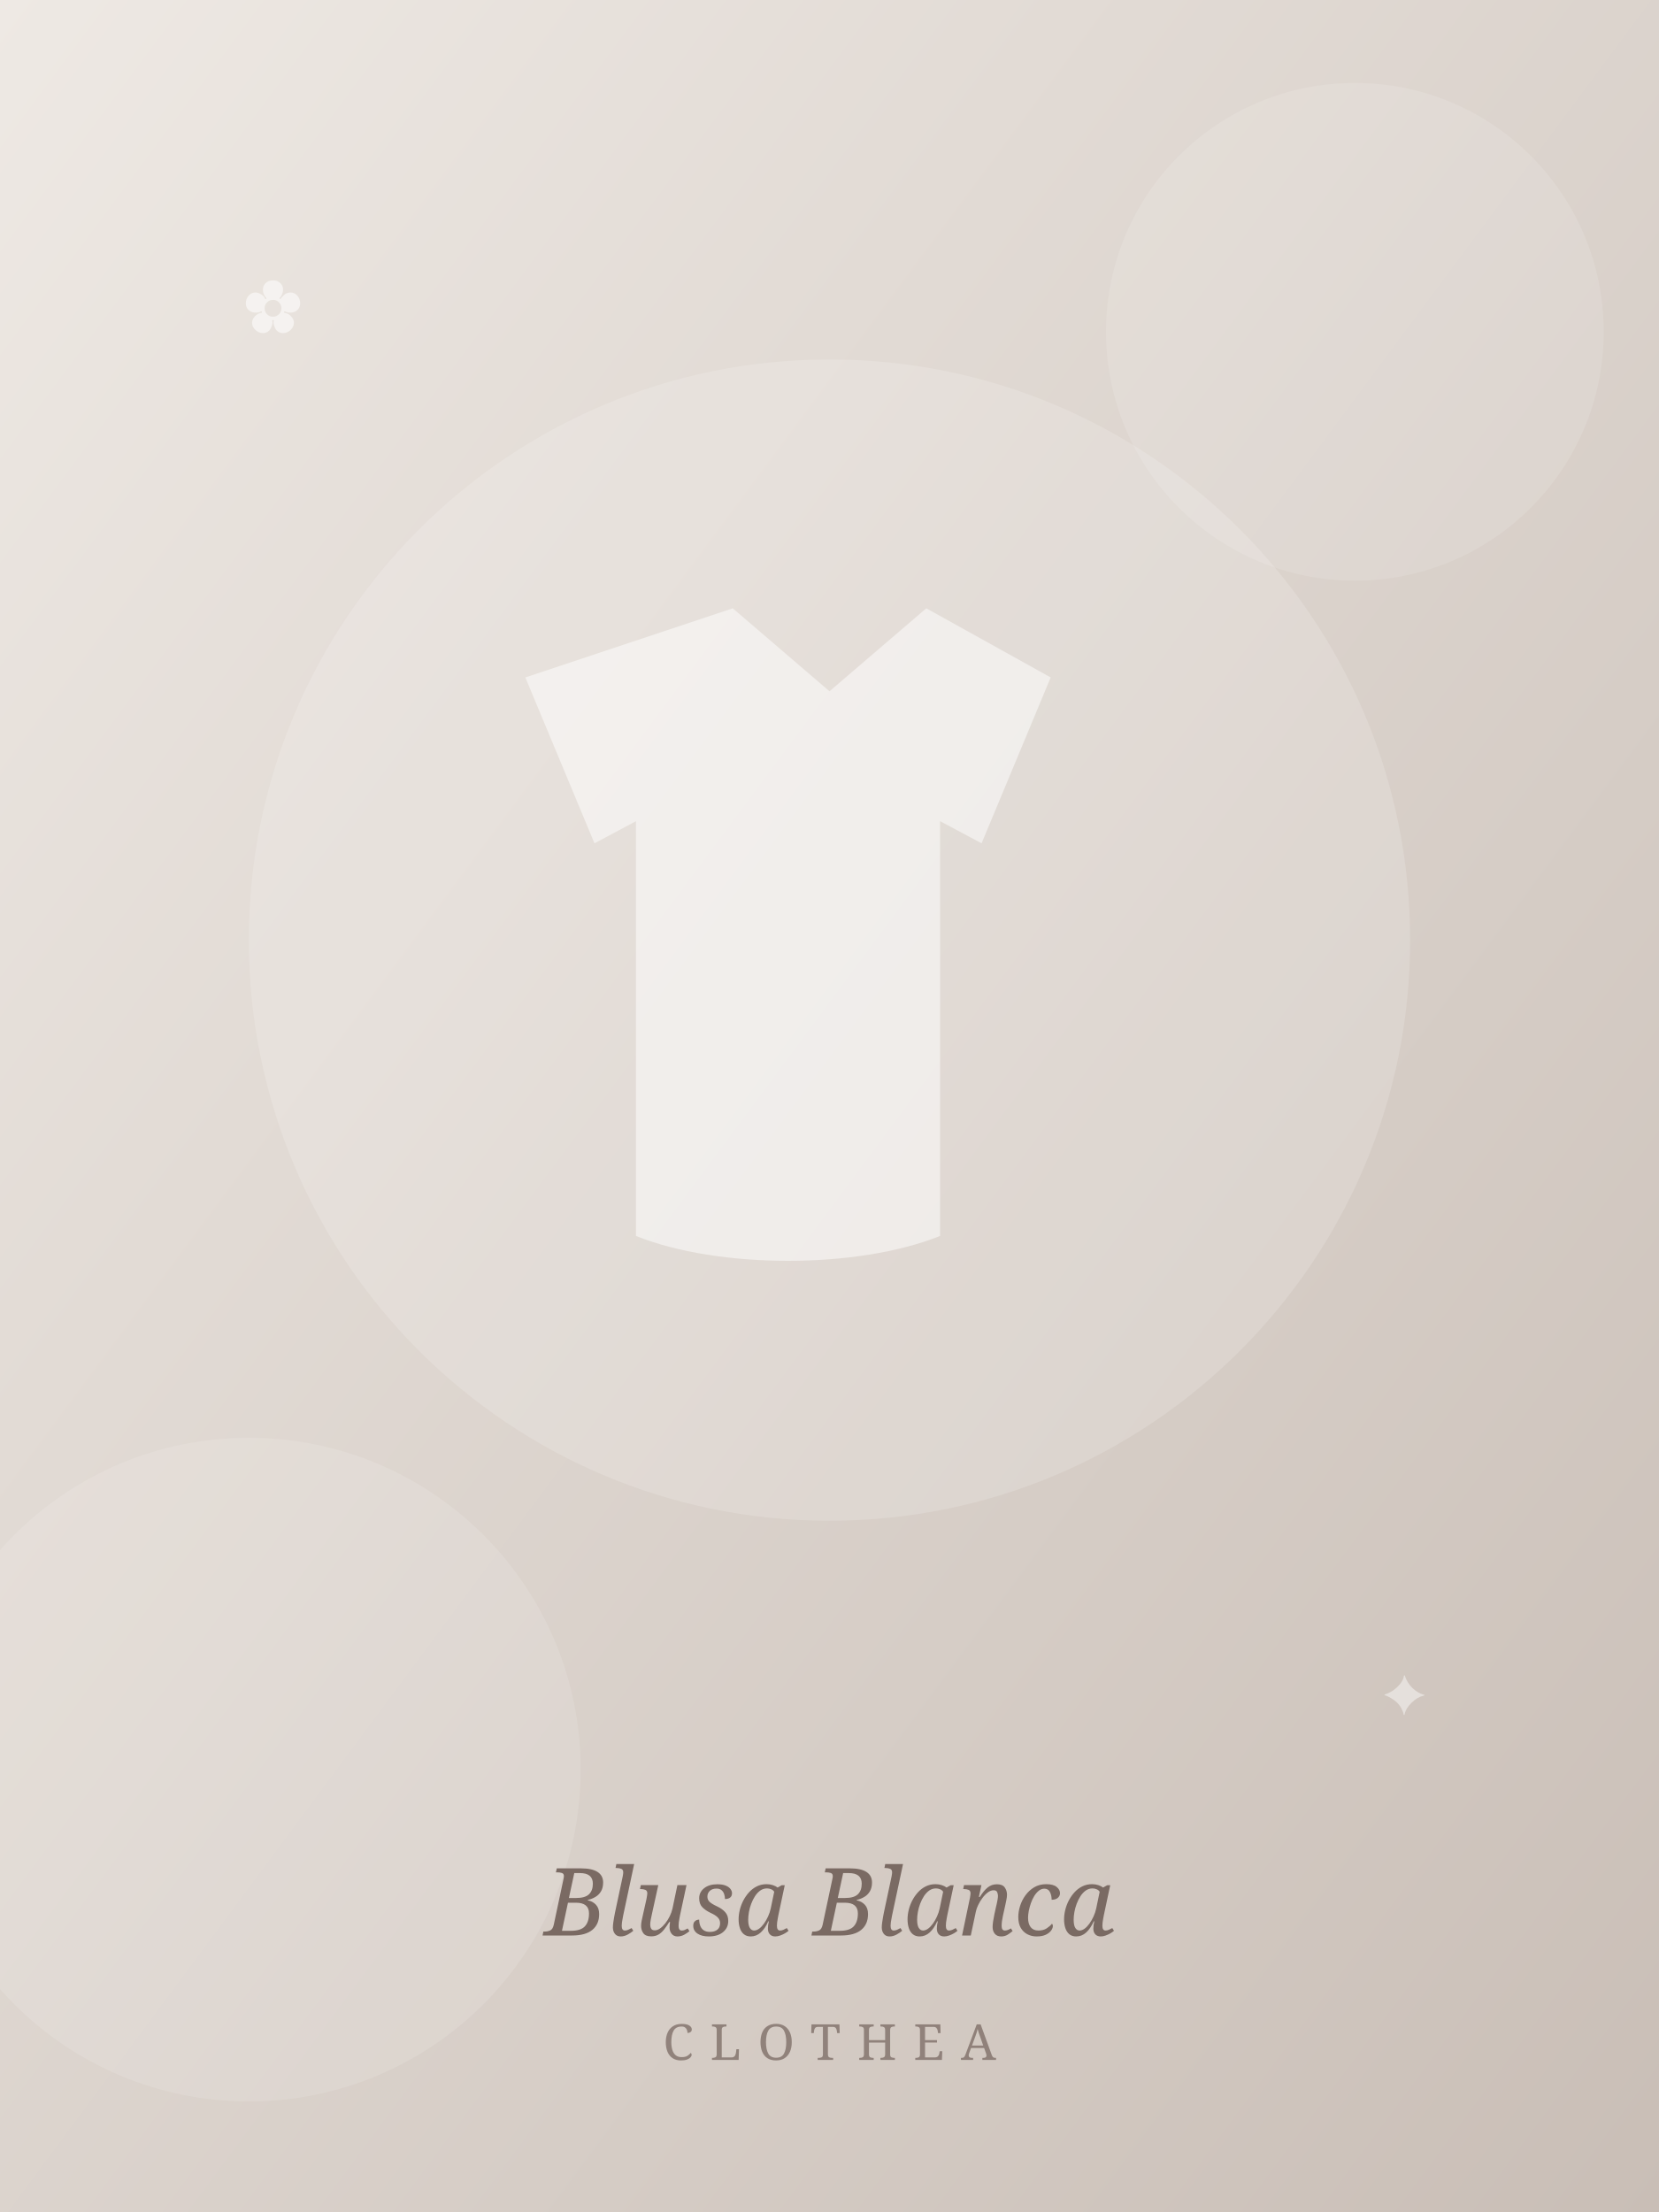
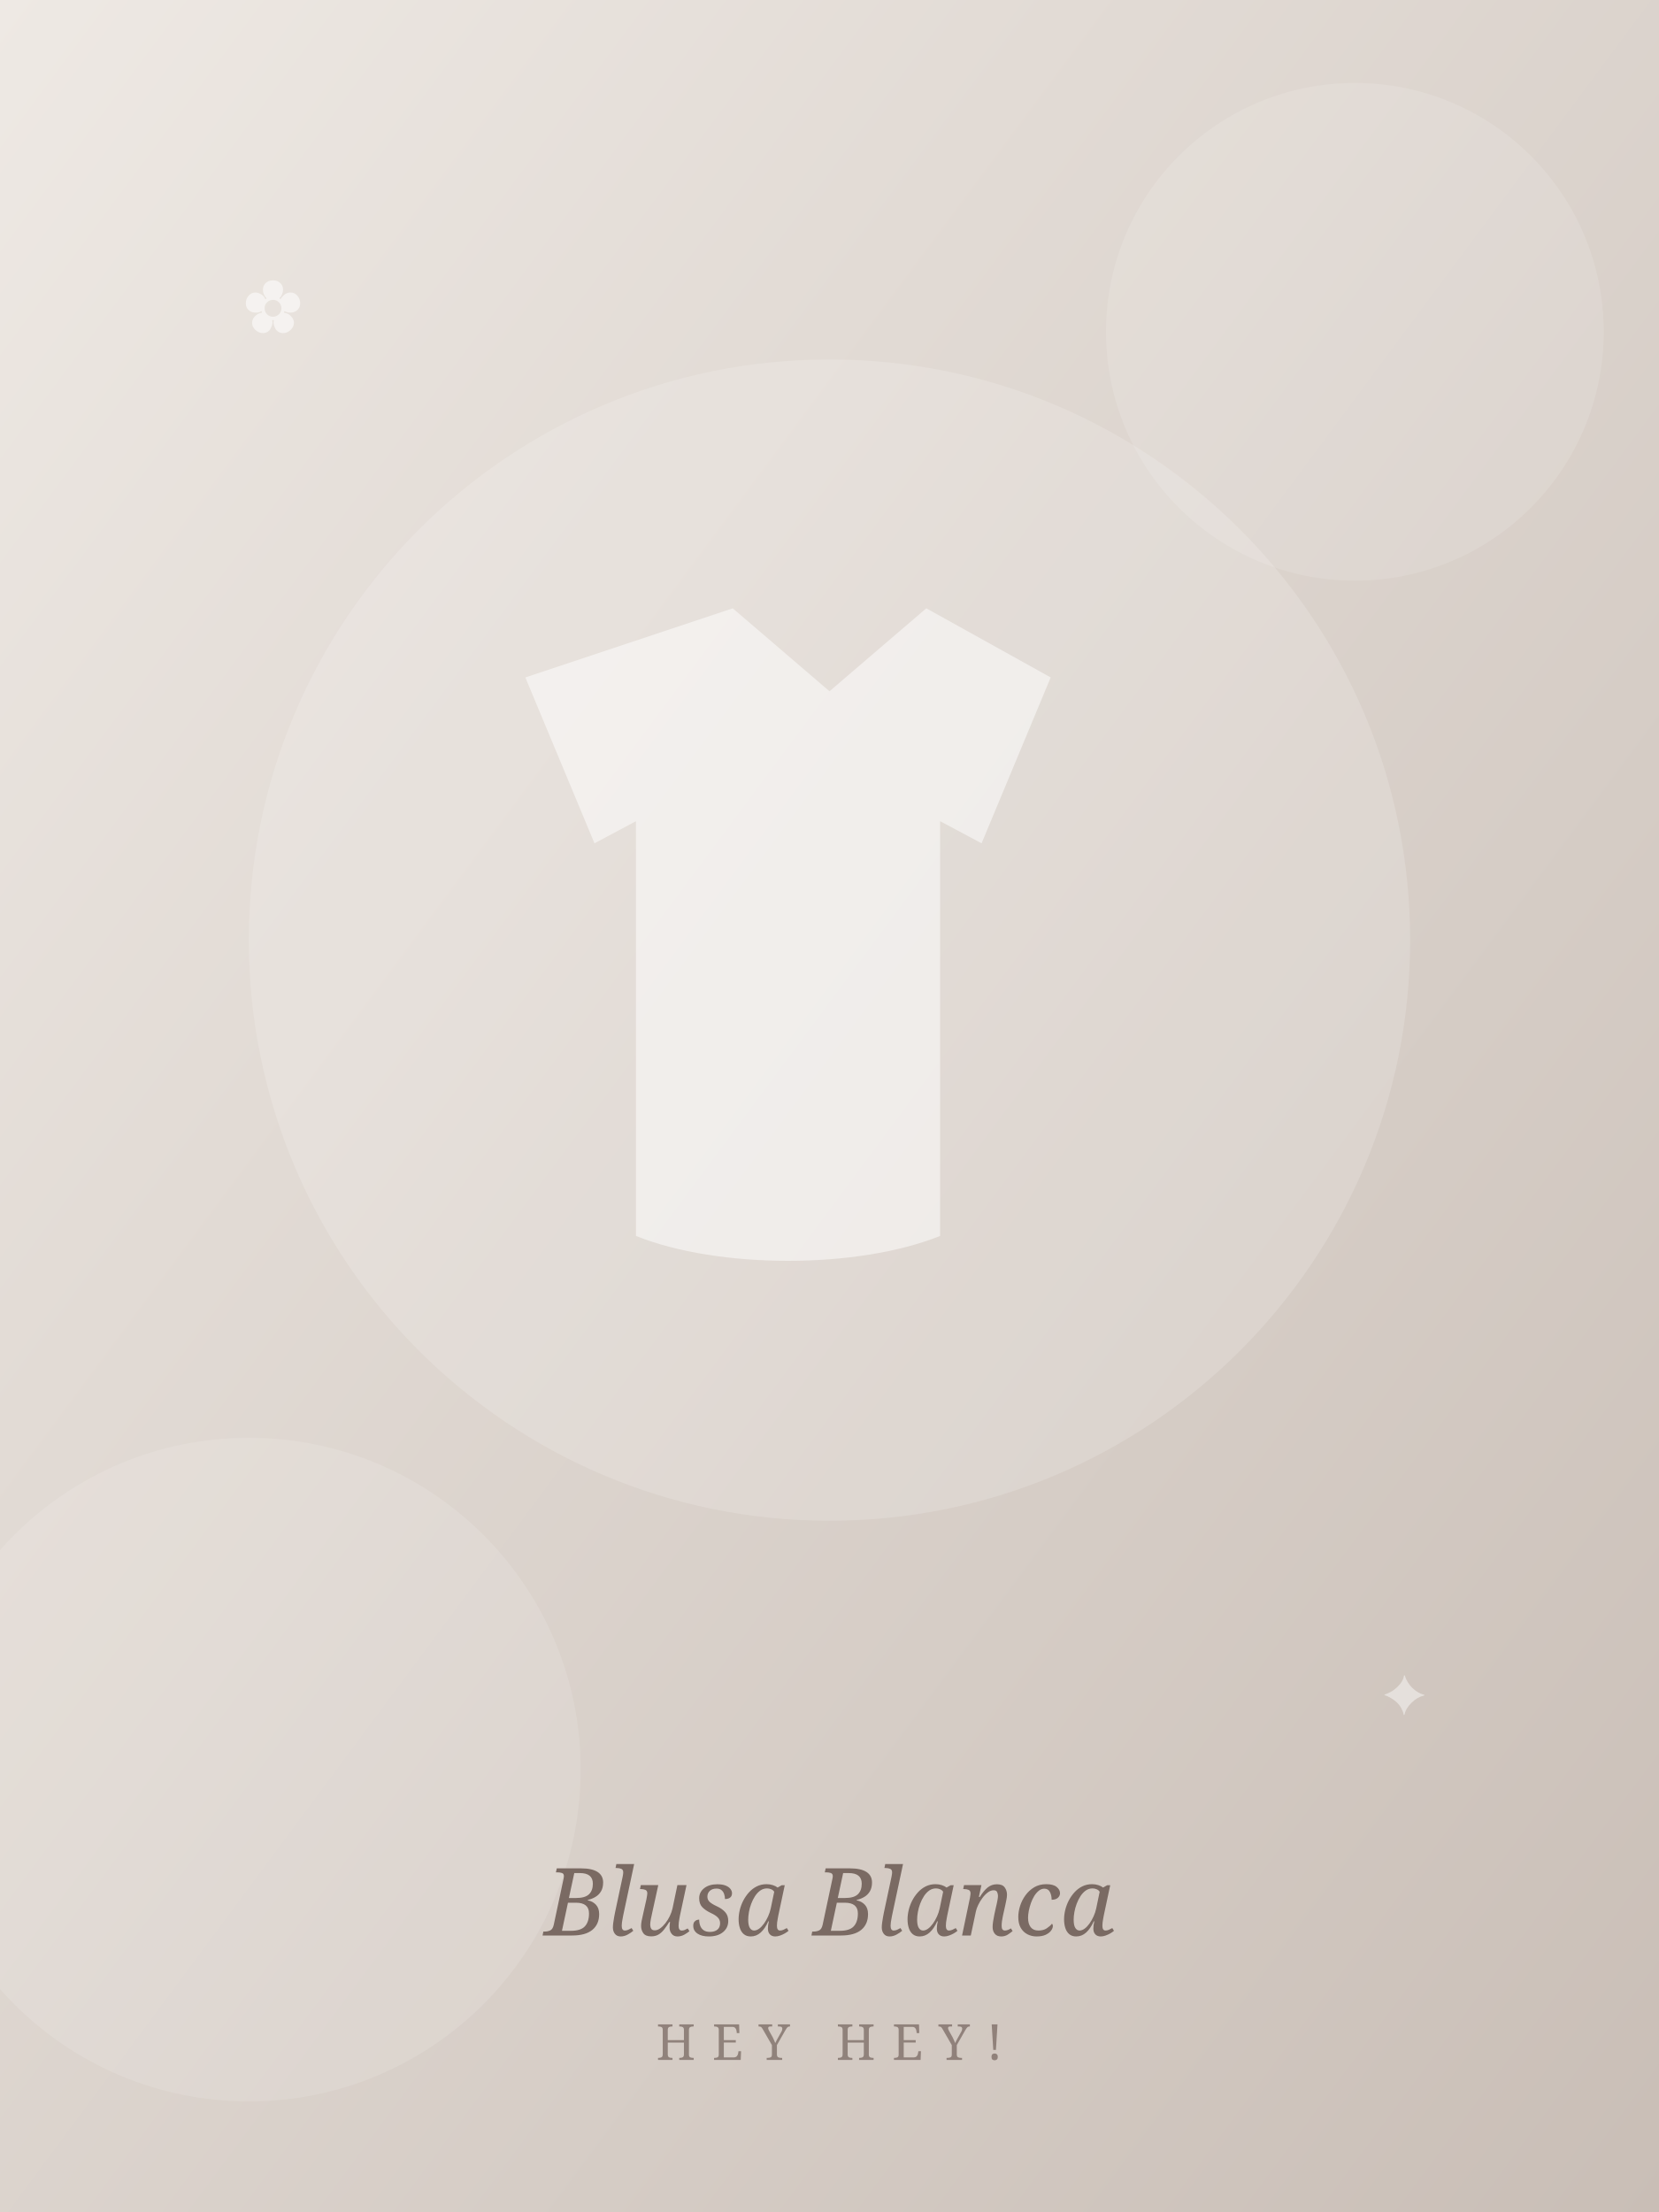
<svg xmlns="http://www.w3.org/2000/svg" width="600" height="800" viewBox="0 0 600 800">
  <defs>
    <linearGradient id="bg" x1="0" y1="0" x2="1" y2="1">
      <stop offset="0" stop-color="#eee9e4" />
      <stop offset="1" stop-color="#c9beb6" />
    </linearGradient>
  </defs>
  <rect width="600" height="800" fill="url(#bg)" />
  <circle cx="300" cy="340" r="210" fill="rgba(255,255,255,0.16)" />
  <circle cx="490" cy="120" r="90" fill="rgba(255,255,255,0.12)" />
  <circle cx="90" cy="640" r="120" fill="rgba(255,255,255,0.12)" />
  <text x="88" y="120" font-family="Georgia, serif" font-size="26" fill="rgba(255,255,255,0.55)">✿</text>
  <text x="500" y="620" font-family="Georgia, serif" font-size="20" fill="rgba(255,255,255,0.45)">✦</text>
  <path d="M265 220 l35 30 35 -30 45 25 -25 60 -15 -8 0 150 c-30 12 -80 12 -110 0 l0 -150 -15 8 -25 -60 z" fill="rgba(255,255,255,0.5)" />
  <text x="300" y="700" font-family="Georgia, serif" font-size="34" font-style="italic" text-anchor="middle" fill="#7a6a63">Blusa Blanca</text>
-   <text x="300" y="745" font-family="Georgia, serif" font-size="18" letter-spacing="6" text-anchor="middle" fill="#7a6a63" opacity="0.75">CLOTHEA</text>
+   <text x="300" y="745" font-family="Georgia, serif" font-size="18" letter-spacing="6" text-anchor="middle" fill="#7a6a63" opacity="0.75">HEY HEY!</text>
</svg>
